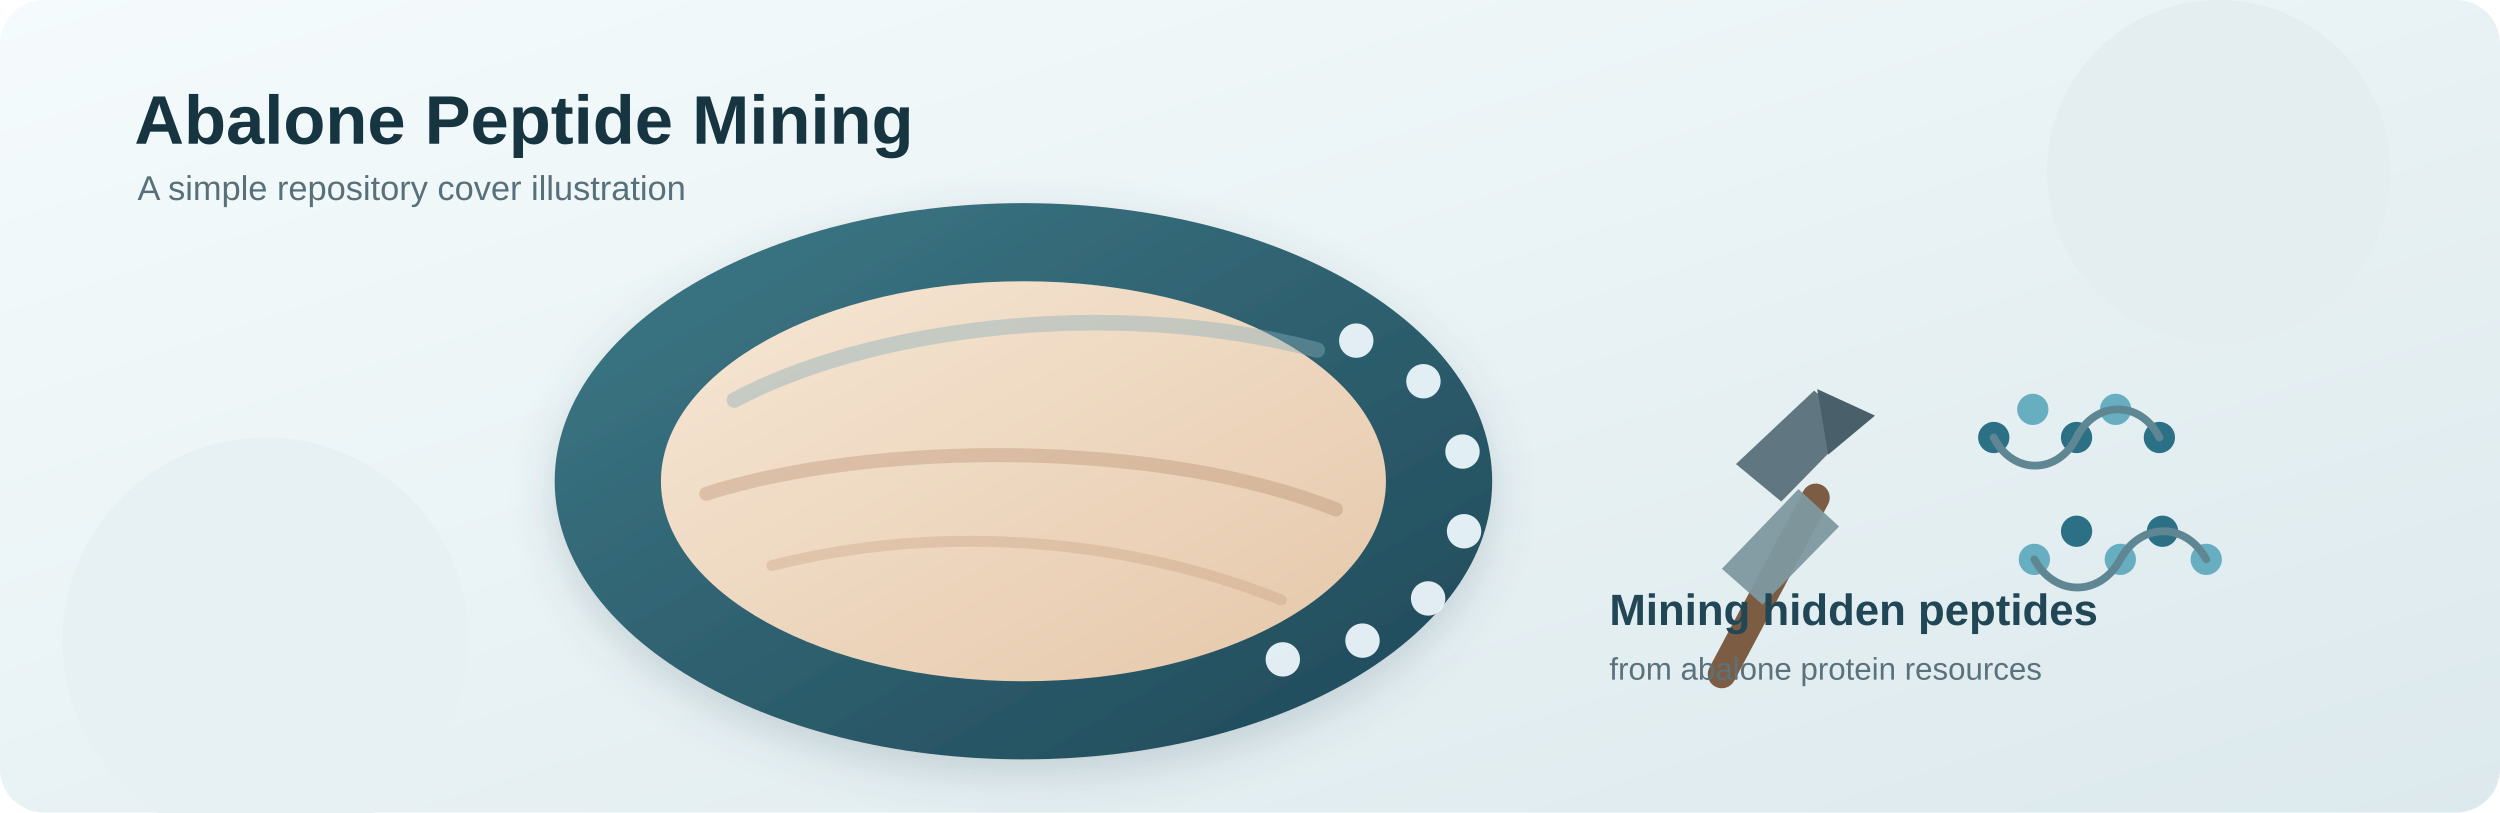
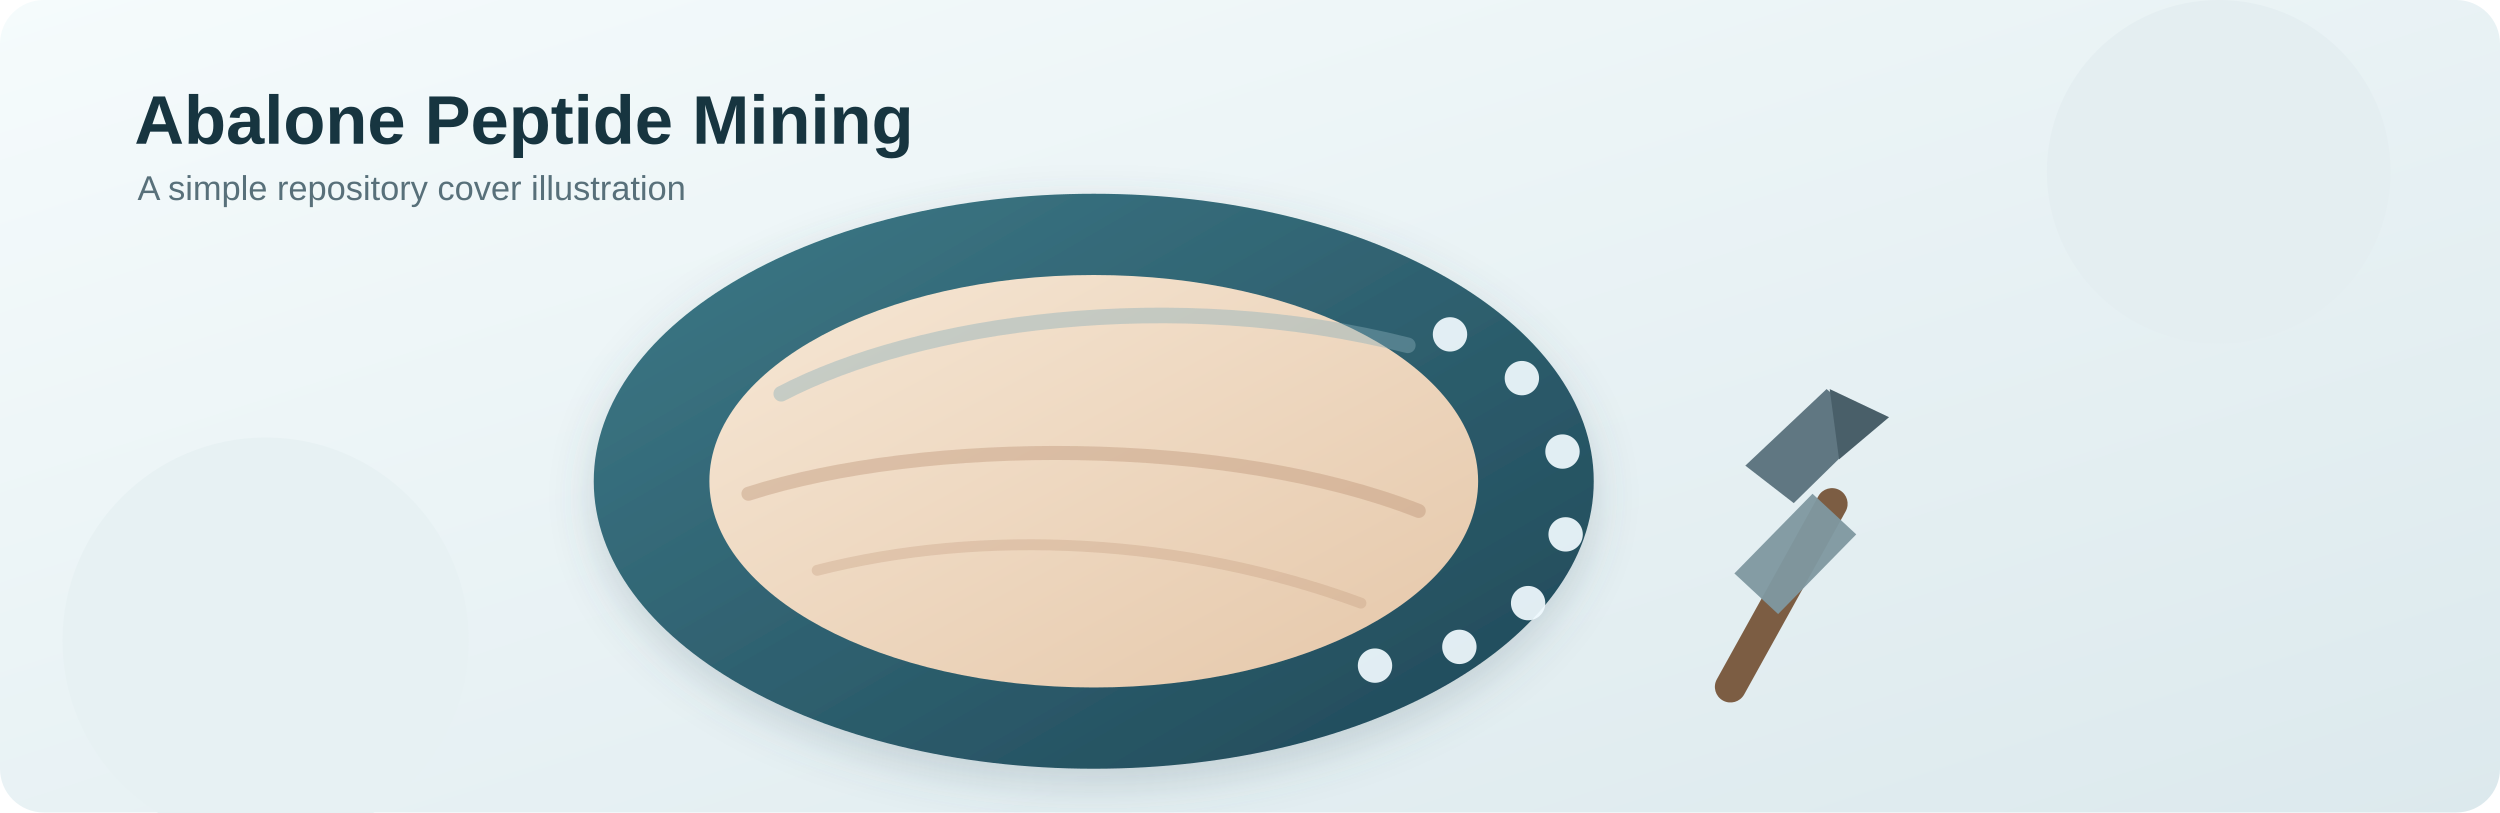
<svg xmlns="http://www.w3.org/2000/svg" viewBox="0 0 1600 520" width="1600" height="520" role="img" aria-labelledby="title desc">
  <defs>
    <linearGradient id="bg" x1="0" y1="0" x2="1" y2="1">
      <stop offset="0%" stop-color="#f5fbfc" />
      <stop offset="100%" stop-color="#dce9ed" />
    </linearGradient>
    <linearGradient id="shell" x1="0" y1="0" x2="1" y2="1">
      <stop offset="0%" stop-color="#3e7a88" />
      <stop offset="100%" stop-color="#1f4757" />
    </linearGradient>
    <linearGradient id="meat" x1="0" y1="0" x2="1" y2="1">
      <stop offset="0%" stop-color="#f6e7d5" />
      <stop offset="100%" stop-color="#e5c7a9" />
    </linearGradient>
    <filter id="shadow" x="-20%" y="-20%" width="140%" height="140%">
      <feDropShadow dx="0" dy="10" stdDeviation="14" flood-color="#4f6770" flood-opacity="0.22" />
    </filter>
  </defs>
  <rect width="1600" height="520" rx="28" fill="url(#bg)" />
  <circle cx="170" cy="410" r="130" fill="#e7f1f3" />
  <circle cx="1420" cy="110" r="110" fill="#e4eef1" />
  <text x="86" y="92" font-family="Arial, Helvetica, sans-serif" font-size="44" font-weight="700" fill="#173540">Abalone Peptide Mining</text>
  <text x="88" y="128" font-family="Arial, Helvetica, sans-serif" font-size="22" fill="#58707a">A simple repository cover illustration</text>
  <g filter="url(#shadow)">
-     <ellipse cx="655" cy="308" rx="300" ry="178" fill="url(#shell)" />
-     <ellipse cx="655" cy="308" rx="232" ry="128" fill="url(#meat)" />
+     <ellipse cx="700" cy="308" rx="320" ry="184" fill="url(#shell)" />
+     <ellipse cx="700" cy="308" rx="246" ry="132" fill="url(#meat)" />
  </g>
  <g opacity="0.92">
-     <circle cx="868" cy="218" r="11" fill="#f1fbff" />
-     <circle cx="911" cy="244" r="11" fill="#f1fbff" />
-     <circle cx="936" cy="289" r="11" fill="#f1fbff" />
-     <circle cx="937" cy="340" r="11" fill="#f1fbff" />
-     <circle cx="914" cy="383" r="11" fill="#f1fbff" />
-     <circle cx="872" cy="410" r="11" fill="#f1fbff" />
-     <circle cx="821" cy="422" r="11" fill="#f1fbff" />
+     <circle cx="928" cy="214" r="11" fill="#f1fbff" />
+     <circle cx="974" cy="242" r="11" fill="#f1fbff" />
+     <circle cx="1000" cy="289" r="11" fill="#f1fbff" />
+     <circle cx="1002" cy="342" r="11" fill="#f1fbff" />
+     <circle cx="978" cy="386" r="11" fill="#f1fbff" />
+     <circle cx="934" cy="414" r="11" fill="#f1fbff" />
+     <circle cx="880" cy="426" r="11" fill="#f1fbff" />
  </g>
-   <path d="M470 256 C552 212, 706 188, 843 224" fill="none" stroke="#89aeb9" stroke-width="10" stroke-linecap="round" opacity="0.42" />
-   <path d="M452 316 C558 282, 742 281, 855 326" fill="none" stroke="#b98f72" stroke-width="9" stroke-linecap="round" opacity="0.38" />
-   <path d="M494 362 C595 336, 715 342, 820 384" fill="none" stroke="#b98f72" stroke-width="7" stroke-linecap="round" opacity="0.28" />
-   <g transform="translate(1015 174)">
-     <rect x="108" y="128" width="18" height="146" rx="9" transform="rotate(28 117 201)" fill="#7c5d43" />
-     <path d="M96 123 L146 76 L173 98 L125 147 Z" fill="#607782" />
-     <path d="M148 75 L185 92 L155 117 Z" fill="#495f69" />
-     <path d="M136 139 L162 163 L113 213 L87 190 Z" fill="#7f98a1" opacity="0.95" />
+   <path d="M500 252 C588 206, 751 183, 901 221" fill="none" stroke="#89aeb9" stroke-width="10" stroke-linecap="round" opacity="0.42" />
+   <path d="M479 316 C591 280, 786 279, 908 327" fill="none" stroke="#b98f72" stroke-width="9" stroke-linecap="round" opacity="0.38" />
+   <path d="M523 365 C629 338, 757 344, 871 386" fill="none" stroke="#b98f72" stroke-width="7" stroke-linecap="round" opacity="0.28" />
+   <g transform="translate(1038 186)">
+     <rect x="92" y="118" width="20" height="154" rx="10" transform="rotate(29 102 195)" fill="#7c5d43" />
+     <path d="M79 112 L131 63 L160 87 L110 136 Z" fill="#607782" />
+     <path d="M133 63 L171 81 L139 108 Z" fill="#495f69" />
+     <path d="M122 130 L150 156 L100 207 L72 181 Z" fill="#7f98a1" opacity="0.95" />
  </g>
-   <g transform="translate(1050 180)">
-     <circle cx="226" cy="100" r="10" fill="#2c7086" />
-     <circle cx="251" cy="82" r="10" fill="#68aec1" />
-     <circle cx="279" cy="100" r="10" fill="#2c7086" />
-     <circle cx="304" cy="82" r="10" fill="#68aec1" />
-     <circle cx="332" cy="100" r="10" fill="#2c7086" />
-     <path d="M226 100 C238 124, 267 124, 279 100 C291 76, 320 76, 332 100" fill="none" stroke="#5f8793" stroke-width="5" stroke-linecap="round" />
-     <circle cx="252" cy="178" r="10" fill="#68aec1" />
-     <circle cx="279" cy="160" r="10" fill="#2c7086" />
-     <circle cx="307" cy="178" r="10" fill="#68aec1" />
-     <circle cx="334" cy="160" r="10" fill="#2c7086" />
-     <circle cx="362" cy="178" r="10" fill="#68aec1" />
-     <path d="M252 178 C265 202, 294 202, 307 178 C320 154, 349 154, 362 178" fill="none" stroke="#5f8793" stroke-width="5" stroke-linecap="round" />
-   </g>
-   <text x="1030" y="400" font-family="Arial, Helvetica, sans-serif" font-size="28" font-weight="700" fill="#214656">Mining hidden peptides</text>
-   <text x="1030" y="435" font-family="Arial, Helvetica, sans-serif" font-size="20" fill="#5b727b">from abalone protein resources</text>
</svg>
